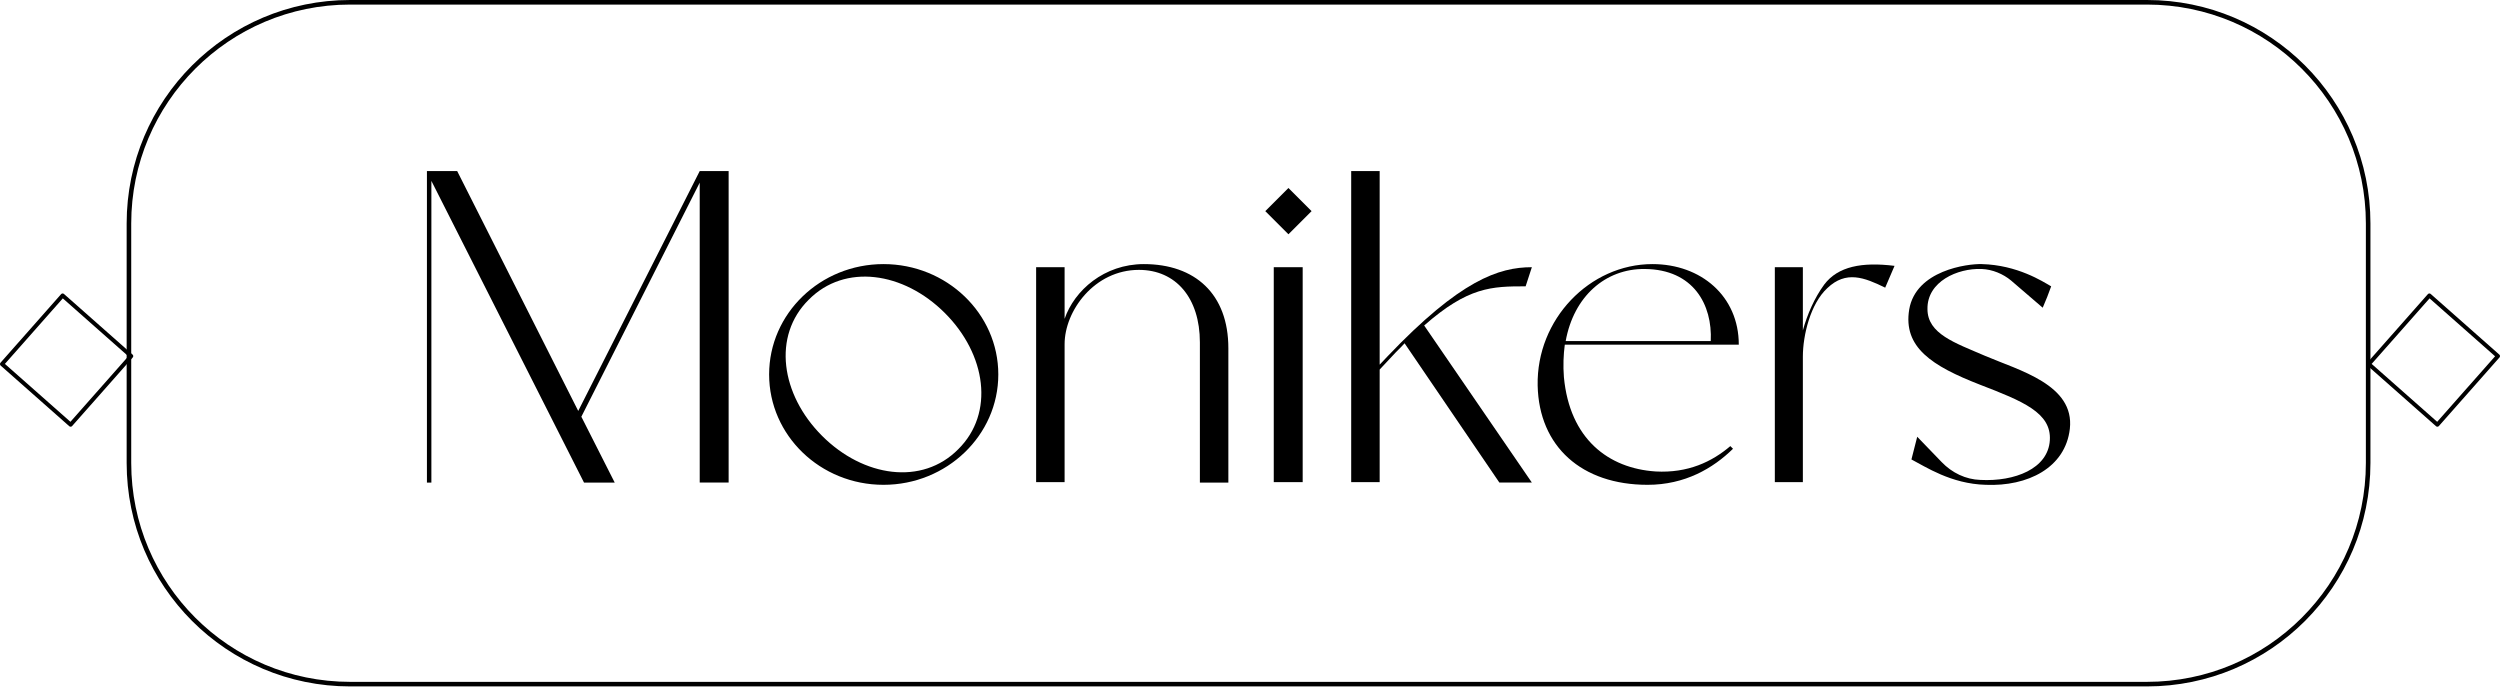
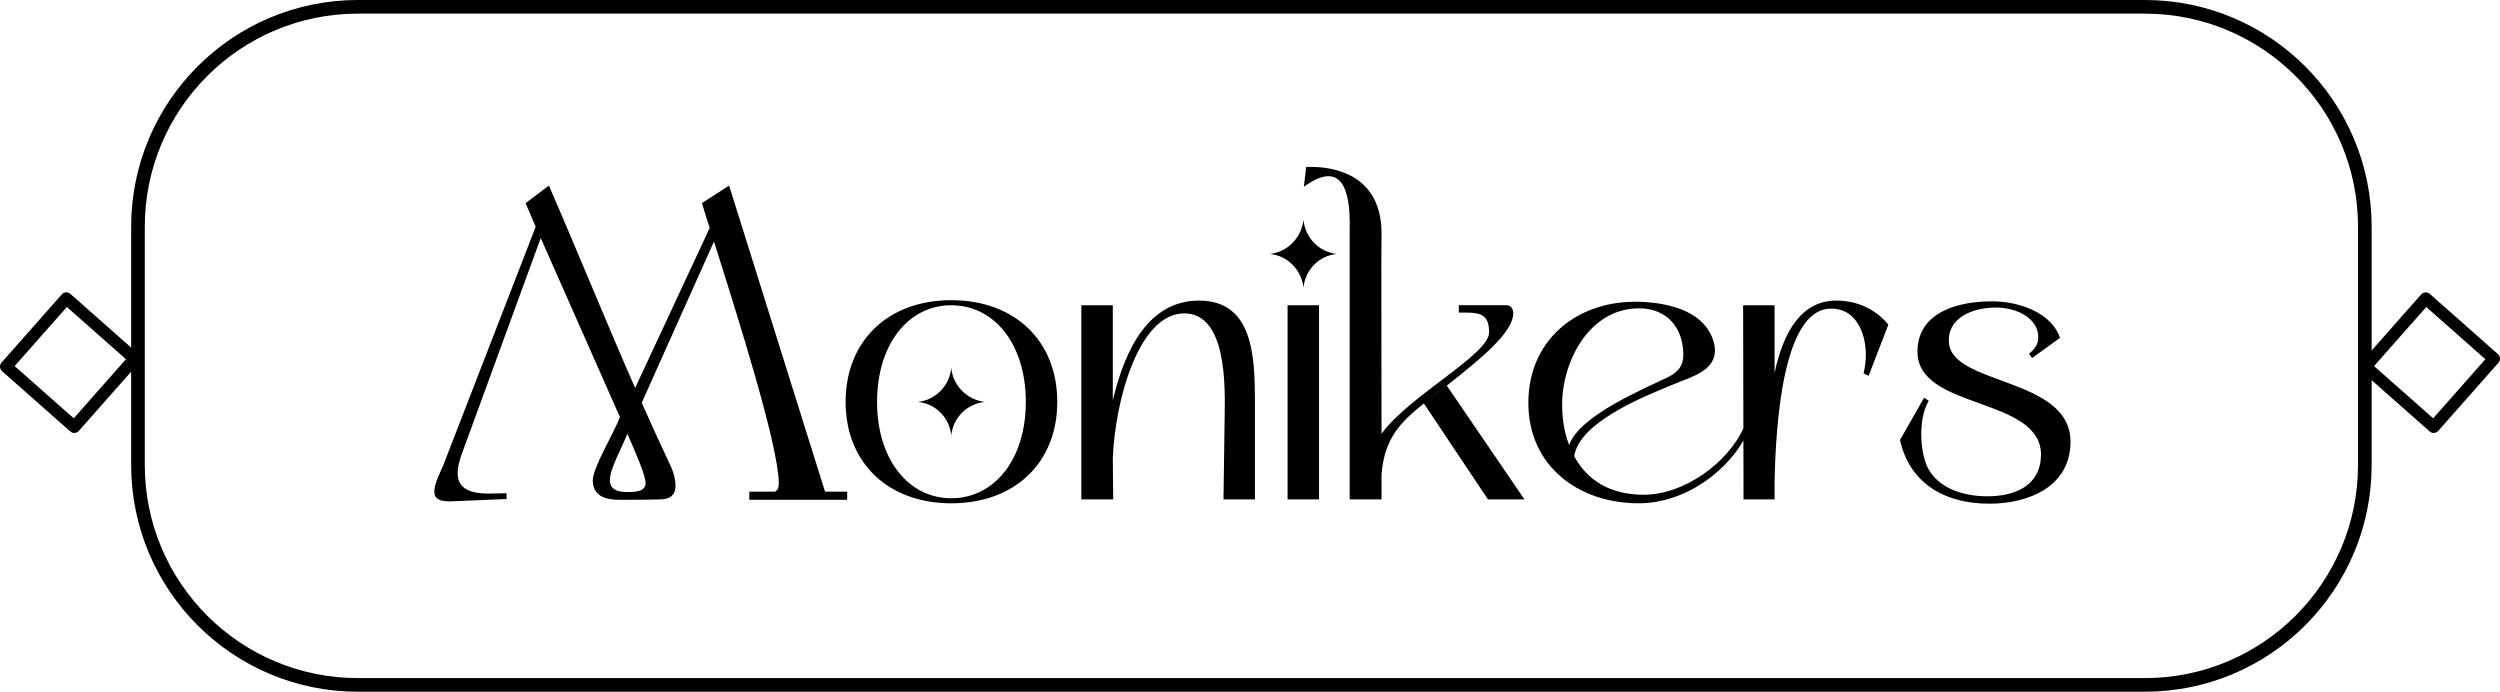
- <svg xmlns="http://www.w3.org/2000/svg" width="230.291mm" height="63.23mm" viewBox="0 0 230.291 63.23" version="1.1" id="svg5" xml:space="preserve">
-   <defs id="defs2" />
-   <g id="layer1" transform="translate(258.8382,-534.5756)">
-     <g aria-label="Monikers" id="text183-9-7-3" style="font-size:40.992px;line-height:1.25;stroke-width:1.025">
-       <path d="m -194.383,550.335 -11.191,22.095 -11.15,-22.095 h -2.787 v 28.694 h 0.41 v -27.792 l 14.06,27.792 h 2.828 l -3.074,-6.067 10.904,-21.562 v 27.628 h 2.664 v -28.694 z" style="font-family:Nightfall;-inkscape-font-specification:Nightfall" id="path620" />
-       <path d="m -177.454,558.903 c -5.821,0 -10.535,4.55 -10.535,10.166 0,5.616 4.714,10.166 10.535,10.166 5.821,0 10.576,-4.55 10.576,-10.166 0,-5.616 -4.755,-10.166 -10.576,-10.166 z m 6.887,17.053 c -3.32,3.361 -8.731,2.582 -12.543,-1.23 -3.812,-3.812 -4.591,-9.223 -1.23,-12.543 3.32,-3.361 8.731,-2.582 12.543,1.23 3.812,3.812 4.591,9.223 1.23,12.543 z" style="font-family:Nightfall;-inkscape-font-specification:Nightfall" id="path622" />
-       <path d="m -153.474,558.903 c -3.648,0 -6.395,2.419 -7.297,5.042 v -4.755 h -2.623 v 19.799 h 2.623 v -12.707 c 0,-3.074 2.746,-6.846 6.846,-6.846 3.402,0 5.616,2.582 5.616,6.682 v 12.912 h 2.623 v -12.38 c 0,-5.001 -3.074,-7.747 -7.788,-7.747 z" style="font-family:Nightfall;-inkscape-font-specification:Nightfall" id="path624" />
-       <path d="m -138.02,554.025 -2.132,-2.132 -2.132,2.132 2.132,2.132 z m -0.82,24.964 v -19.799 h -2.664 v 19.799 z" style="font-family:Nightfall;-inkscape-font-specification:Nightfall" id="path626" />
-       <path d="m -118.303,560.952 0.574,-1.763 c -3.033,0 -6.6,1.189 -13.281,8.198 l -0.738,0.779 v -17.831 h -2.623 v 28.653 h 2.623 v -10.371 l 1.189,-1.271 c 0.369,-0.41 0.779,-0.779 1.107,-1.148 l 8.731,12.83 h 2.992 l -9.92,-14.47 c 4.058,-3.566 6.231,-3.607 9.346,-3.607 z" style="font-family:Nightfall;-inkscape-font-specification:Nightfall" id="path628" />
-       <path d="m -106.333,578.005 c -4.345,-0.287 -7.911,-2.992 -8.444,-8.69 -0.082,-1.066 -0.041,-2.05 0.082,-2.992 h 16.028 c 0,-4.468 -3.484,-7.42 -7.952,-7.42 -5.78,0 -10.699,5.083 -10.576,11.191 0.123,5.616 4.058,9.141 10.125,9.141 3.443,0 6.026,-1.517 7.87,-3.32 l -0.246,-0.246 c -1.681,1.435 -3.894,2.501 -6.887,2.337 z m -0.984,-18.651 c 4.468,0.041 6.231,3.279 6.067,6.641 h -13.363 c 0.738,-4.099 3.648,-6.682 7.297,-6.641 z" style="font-family:Nightfall;-inkscape-font-specification:Nightfall" id="path630" />
-       <path d="m -90.797,560.788 c -0.902,1.23 -1.558,2.746 -1.968,4.222 v -5.821 h -2.582 v 19.799 h 2.582 v -11.56 c 0,-1.968 0.697,-4.878 2.255,-6.313 1.722,-1.64 3.402,-0.984 5.329,-0.041 l 0.861,-2.009 c -2.992,-0.369 -5.206,0.041 -6.477,1.722 z" style="font-family:Nightfall;-inkscape-font-specification:Nightfall" id="path632" />
-       <path d="m -75.999,567.347 c -2.746,-1.189 -5.288,-2.009 -5.288,-4.304 -0.041,-2.541 2.787,-3.771 4.96,-3.689 h 0.041 c 0.984,0.041 1.968,0.451 2.705,1.066 l 2.91,2.501 0.41,-0.984 0.369,-0.984 v 0 c -0.779,-0.451 -3.115,-1.968 -6.395,-2.05 -1.312,-0.041 -6.067,0.574 -6.682,4.181 -0.574,3.484 2.091,5.206 6.518,6.928 3.935,1.517 6.6,2.582 6.436,5.124 -0.164,2.623 -3.238,3.812 -6.395,3.648 0,0 0,0 0,0 -1.353,-0.041 -2.623,-0.656 -3.566,-1.64 l -2.255,-2.337 -0.533,2.091 c 1.271,0.656 3.648,2.255 6.846,2.337 3.853,0.164 7.338,-1.558 7.747,-5.165 0.451,-4.058 -4.673,-5.37 -7.829,-6.723 z" style="font-family:Nightfall;-inkscape-font-specification:Nightfall" id="path634" />
-     </g>
-     <path id="rect2470-2-6" style="fill-opacity:0;stroke:#000000;stroke-width:0.421;stroke-linecap:round;stroke-linejoin:round" d="m -226.588,534.786 h 165.523 a 20.373,20.373 45 0 1 20.373,20.373 v 22.064 a 20.373,20.373 135 0 1 -20.373,20.373 H -226.588 a 20.373,20.373 45 0 1 -20.373,-20.373 v -22.064 a 20.373,20.373 135 0 1 20.373,-20.373 z" />
-     <rect style="fill:#000000;fill-opacity:0;stroke:#000000;stroke-width:0.375;stroke-linecap:round;stroke-linejoin:round;stroke-dasharray:none;stroke-opacity:1" id="rect4358-2" width="8.43" height="8.43" x="345.747" y="444.188" transform="rotate(41.46671)" />
-     <rect style="fill:#000000;fill-opacity:0;stroke:#000000;stroke-width:0.375;stroke-linecap:round;stroke-linejoin:round;stroke-dasharray:none;stroke-opacity:1" id="rect4362-9" width="8.43" height="8.43" x="182.378" y="588.555" transform="rotate(41.46671)" />
+ <svg xmlns="http://www.w3.org/2000/svg" width="231.569mm" height="64.073mm" viewBox="0 0 231.569 64.073" version="1.1" id="svg5" xml:space="preserve">
+   <defs id="defs2">
+     <clipPath clipPathUnits="userSpaceOnUse" id="clipPath711">
+       <text xml:space="preserve" style="font-style:normal;font-weight:normal;font-size:40.992px;line-height:1.25;font-family:sans-serif;fill:#000000;fill-opacity:1;stroke:none;stroke-width:1.025" x="557.277" y="-162.327" id="text717">
+         <tspan id="tspan713" style="font-style:normal;font-variant:normal;font-weight:normal;font-stretch:normal;font-family:Plastic;-inkscape-font-specification:Plastic;stroke-width:1.025" x="557.277" y="-162.327">Monikers</tspan>
+         <tspan style="font-style:normal;font-variant:normal;font-weight:normal;font-stretch:normal;font-family:Plastic;-inkscape-font-specification:Plastic;stroke-width:1.025" x="557.277" y="-111.087" id="tspan715" />
+       </text>
+     </clipPath>
+     <clipPath clipPathUnits="userSpaceOnUse" id="clipPath779">
+       <text xml:space="preserve" style="font-style:normal;font-weight:normal;font-size:40.992px;line-height:1.25;font-family:sans-serif;fill:#000000;fill-opacity:1;stroke:none;stroke-width:1.025" x="333.292" y="-159.161" id="text783">
+         <tspan style="font-style:normal;font-variant:normal;font-weight:normal;font-stretch:normal;font-family:Nightfall;-inkscape-font-specification:Nightfall;stroke-width:1.025" x="333.292" y="-159.161" id="tspan781">Monikers</tspan>
+       </text>
+     </clipPath>
+     <clipPath clipPathUnits="userSpaceOnUse" id="clipPath906">
+       <text xml:space="preserve" style="font-style:normal;font-weight:normal;font-size:40.992px;line-height:1.25;font-family:sans-serif;fill:#000000;fill-opacity:1;stroke:none;stroke-width:1.025" x="499.714" y="-94.476" id="text914">
+         <tspan id="tspan908" style="font-style:normal;font-variant:normal;font-weight:normal;font-stretch:normal;font-family:Coax;-inkscape-font-specification:Coax;stroke-width:1.025" x="499.714" y="-94.476">Monikers</tspan>
+         <tspan style="font-style:normal;font-variant:normal;font-weight:normal;font-stretch:normal;font-family:Coax;-inkscape-font-specification:Coax;stroke-width:1.025" x="499.714" y="-42.913" id="tspan910" />
+         <tspan style="font-style:normal;font-variant:normal;font-weight:normal;font-stretch:normal;font-family:Coax;-inkscape-font-specification:Coax;stroke-width:1.025" x="499.714" y="8.65" id="tspan912">MONIKERS</tspan>
+       </text>
+     </clipPath>
+     <clipPath clipPathUnits="userSpaceOnUse" id="clipPath962">
+       <text xml:space="preserve" style="font-style:normal;font-weight:normal;font-size:40.992px;line-height:1.25;font-family:sans-serif;fill:#000000;fill-opacity:1;stroke:none;stroke-width:1.025" x="311.627" y="-60.122" id="text966">
+         <tspan style="font-style:normal;font-variant:normal;font-weight:normal;font-stretch:normal;font-family:Northwell;-inkscape-font-specification:Northwell;stroke-width:1.025" x="311.627" y="-60.122" id="tspan964">Monikers_.</tspan>
+       </text>
+     </clipPath>
+   </defs>
+   <g id="layer1" transform="translate(450.5485,-1069.476)">
+     <path style="font-size:35.973px;line-height:1.25;font-family:Yipes;-inkscape-font-specification:Yipes;stroke-width:0.899" d="m -401.864,1088.289 0.935,2.194 -8.562,22.088 c -0.288,0.683 -0.827,1.691 -0.827,2.446 0,0.827 0.791,0.899 1.439,0.899 l 5.252,-0.216 v -0.54 c -0.54,0 -1.043,0.036 -1.547,0.036 -1.331,0 -2.986,-0.18 -2.986,-1.907 0,-0.576 0.18,-1.151 0.36,-1.691 l 7.339,-20.073 7.015,15.864 c 0.072,0.18 0.216,0.432 0.324,0.72 -0.648,1.655 -2.518,4.676 -2.518,5.864 0,1.475 1.223,1.799 2.482,1.799 1.259,0 2.482,0 3.741,-0.036 0.863,0 1.439,-0.36 1.439,-1.259 0,-0.827 -0.324,-1.619 -0.683,-2.338 -0.827,-1.763 -1.655,-3.561 -2.446,-5.36 l 6.691,-14.929 c 2.158,6.835 6.008,18.922 6.008,22.447 0,0.288 -0.072,0.576 -0.36,0.719 h -2.374 v 0.755 h 9.065 v -0.755 h -2.05 l -8.885,-28.347 -2.518,1.619 c 0.18,0.612 0.432,1.403 0.719,2.302 l -6.907,14.821 c -2.734,-6.223 -5.324,-12.627 -7.986,-18.742 z m 9.425,21.368 c 0.791,1.763 1.691,3.885 1.691,4.569 0,0.827 -1.079,0.827 -1.655,0.827 -0.791,0 -1.655,-0.144 -1.655,-1.115 0,-1.043 1.151,-3.058 1.619,-4.281 z m 30.002,-12.375 c -5.864,0 -9.785,3.777 -9.785,9.425 0,5.612 3.921,9.389 9.785,9.389 5.9,0 9.821,-3.777 9.821,-9.389 0,-5.648 -3.921,-9.425 -9.821,-9.425 z m 0,18.346 c -3.957,0 -6.871,-3.597 -6.871,-8.921 0,-5.36 2.914,-8.957 6.871,-8.957 3.993,0 6.907,3.597 6.907,8.957 0,5.324 -2.914,8.921 -6.907,8.921 z m 0,-12.087 c -0.144,1.655 -1.439,2.986 -3.094,3.166 1.655,0.144 2.95,1.475 3.094,3.13 0.144,-1.655 1.475,-2.986 3.13,-3.13 -1.655,-0.18 -2.986,-1.511 -3.13,-3.166 z m 14.965,-5.792 h -2.914 v 17.987 h 2.95 l -0.036,-3.777 c 0.18,-5.18 2.338,-13.454 6.619,-13.454 3.993,0 3.777,6.907 3.741,9.569 l -0.108,7.662 h 2.914 v -9.209 c -0.036,-3.813 -0.072,-9.209 -5.18,-9.209 -4.605,0 -6.835,4.389 -7.986,9.245 z m 19.102,0 h -2.914 v 17.987 h 2.914 z m -1.439,-7.914 c -0.18,1.655 -1.475,2.986 -3.13,3.166 1.655,0.144 2.95,1.475 3.13,3.13 0.144,-1.655 1.439,-2.986 3.094,-3.13 -1.655,-0.18 -2.95,-1.511 -3.094,-3.166 z m 11.152,17.015 5.936,8.885 h 3.381 l -7.195,-10.54 c 3.094,-2.446 6.187,-4.928 6.151,-6.727 0,-0.396 -0.216,-0.72 -0.648,-0.72 h -4.389 v 0.683 h 0.683 c 1.439,0 2.122,0.288 2.122,1.835 0,2.05 -7.375,5.828 -9.965,9.389 0,-4.604 -0.036,-18.346 0,-18.346 0.108,-5.54 -4.209,-6.475 -6.979,-6.367 l -0.216,1.835 c 3.31,-2.41 4.353,-0.108 4.245,3.957 v 25.001 h 2.95 c 0,0 0,-0.899 0,-2.302 0.252,-3.453 1.907,-4.964 3.921,-6.583 z m 0.072,-0.036 c 0.648,-0.54 1.331,-1.079 2.014,-1.619 z m 29.57,2.23 c -1.475,3.345 -5.576,6.259 -9.281,6.259 -3.13,0 -5.252,-1.367 -6.439,-3.561 0.468,-3.13 6.295,-5.468 8.993,-6.583 0.899,-0.396 2.014,-0.72 2.842,-1.259 1.259,-0.791 1.475,-1.942 0.899,-3.273 -1.043,-2.446 -4.245,-3.202 -7.159,-3.202 -5.504,0.036 -9.821,3.669 -9.821,9.353 0,5.864 4.641,9.317 10.216,9.317 4.281,0 8.526,-2.986 10.252,-6.871 z m -16.188,1.655 c -0.432,-1.115 -0.648,-2.374 -0.648,-3.741 0,-4.029 2.518,-8.921 7.123,-8.921 2.59,0 4.101,1.799 4.101,4.317 0,1.007 -0.504,1.583 -1.331,2.014 -2.194,1.079 -8.274,3.561 -9.245,6.331 z m 16.152,5.036 h 2.878 v -1.727 c 0.108,-4.964 0.719,-15.72 5.072,-15.936 2.41,-0.144 3.381,2.194 3.381,4.281 0,0.576 -0.072,1.151 -0.216,1.691 l 0.468,0.252 1.835,-4.748 c -1.115,-1.367 -2.806,-2.23 -4.82,-2.23 -3.31,0 -4.928,3.022 -5.72,6.691 v -6.259 h -2.914 z m 14.497,-5.504 c 0.827,3.777 3.849,5.9 8.274,5.9 3.705,0 7.482,-1.619 7.518,-5.684 0.072,-6.043 -11.008,-5.252 -11.26,-9.245 -0.18,-2.302 2.23,-3.238 4.317,-3.238 2.122,0 3.993,1.079 3.957,2.806 0,0.612 -0.396,1.115 -0.863,1.475 l 0.288,0.396 2.59,-1.871 c -0.755,-2.266 -3.669,-3.346 -6.151,-3.381 -3.238,-0.036 -7.015,0.971 -7.051,4.604 -0.108,5.504 11.547,4.173 11.439,9.677 -0.072,2.806 -2.41,3.777 -4.964,3.777 -2.158,0 -4.281,-0.683 -5.324,-2.302 -0.899,-1.295 -1.187,-4.748 -0.108,-6.547 l -0.432,-0.288 z" id="text23" aria-label="Monikers" />
+     <path id="path25" style="fill-opacity:0;stroke:#000000;stroke-width:1.263;stroke-linecap:round;stroke-linejoin:round;stroke-dasharray:none" d="m -417.395,869.024 h 165.523 a 20.373,20.373 45 0 1 20.373,20.373 v 22.064 a 20.373,20.373 135 0 1 -20.373,20.373 h -165.523 a 20.373,20.373 45 0 1 -20.373,-20.373 v -22.064 a 20.373,20.373 135 0 1 20.373,-20.373 z" transform="translate(0,201.0834)" />
+     <rect style="fill:#000000;fill-opacity:0;stroke:#000000;stroke-width:1.125;stroke-linecap:round;stroke-linejoin:round;stroke-dasharray:none;stroke-opacity:1" id="rect26" width="8.43" height="8.43" x="557.25" y="971.675" transform="rotate(41.46671)" />
+     <rect style="fill:#000000;fill-opacity:0;stroke:#000000;stroke-width:1.125;stroke-linecap:round;stroke-linejoin:round;stroke-dasharray:none;stroke-opacity:1" id="rect27" width="8.43" height="8.43" x="393.484" y="1116.392" transform="rotate(41.46671)" />
  </g>
</svg>
